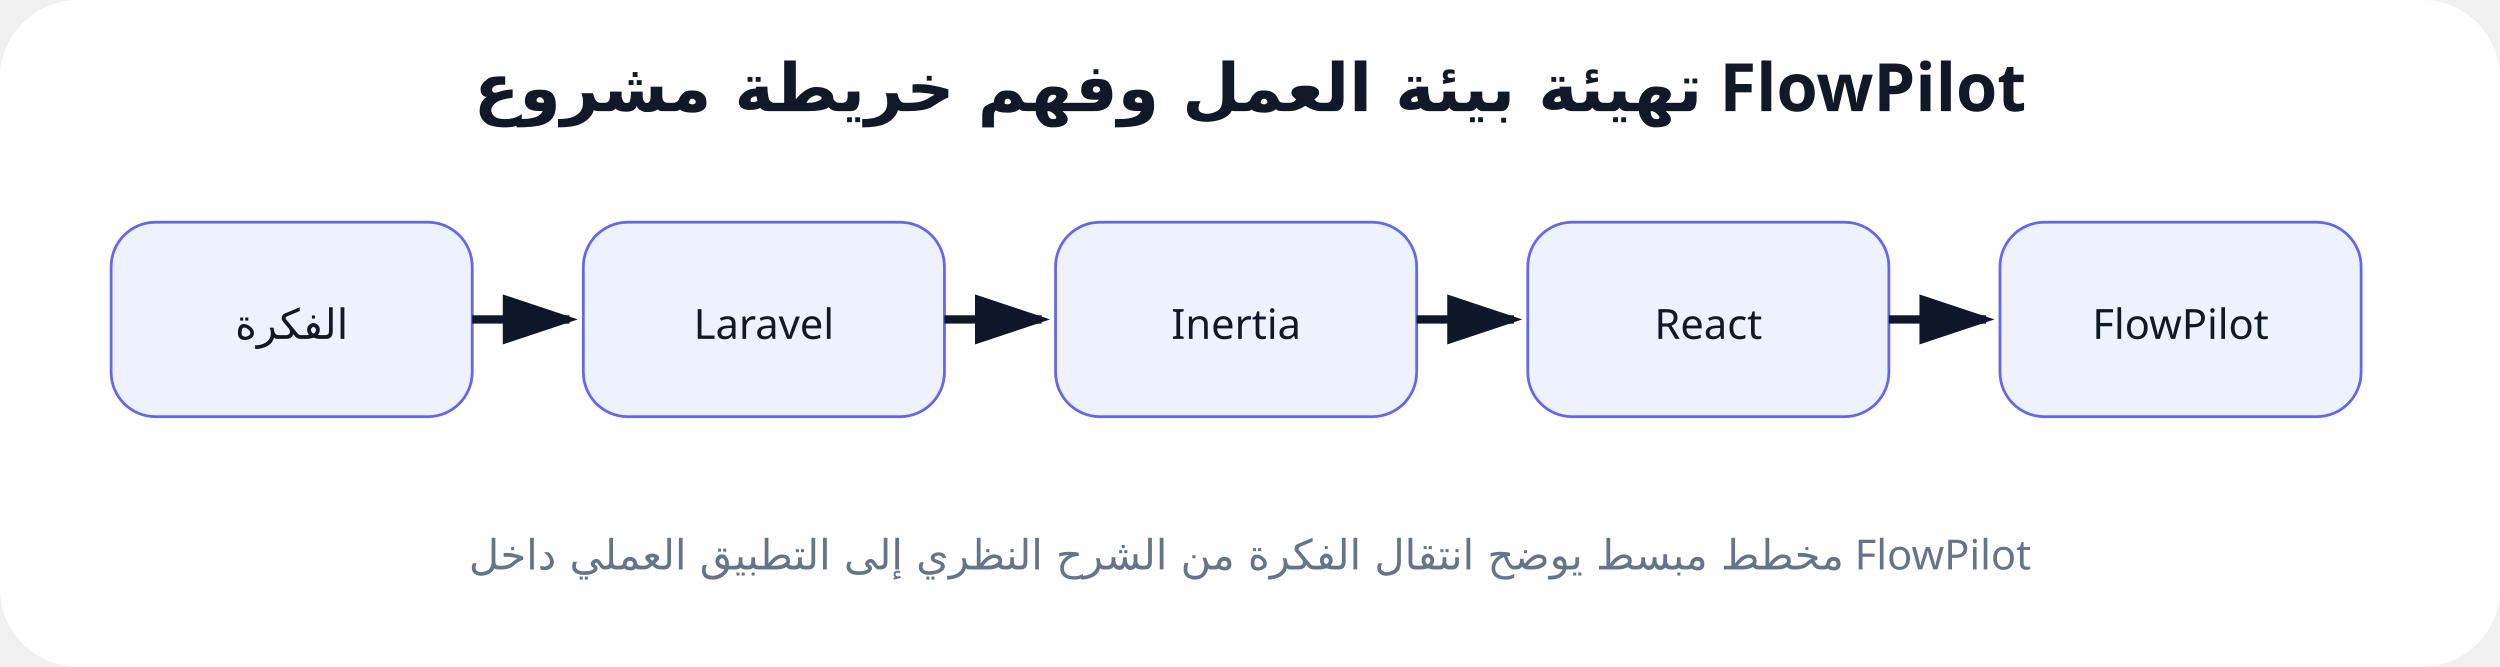
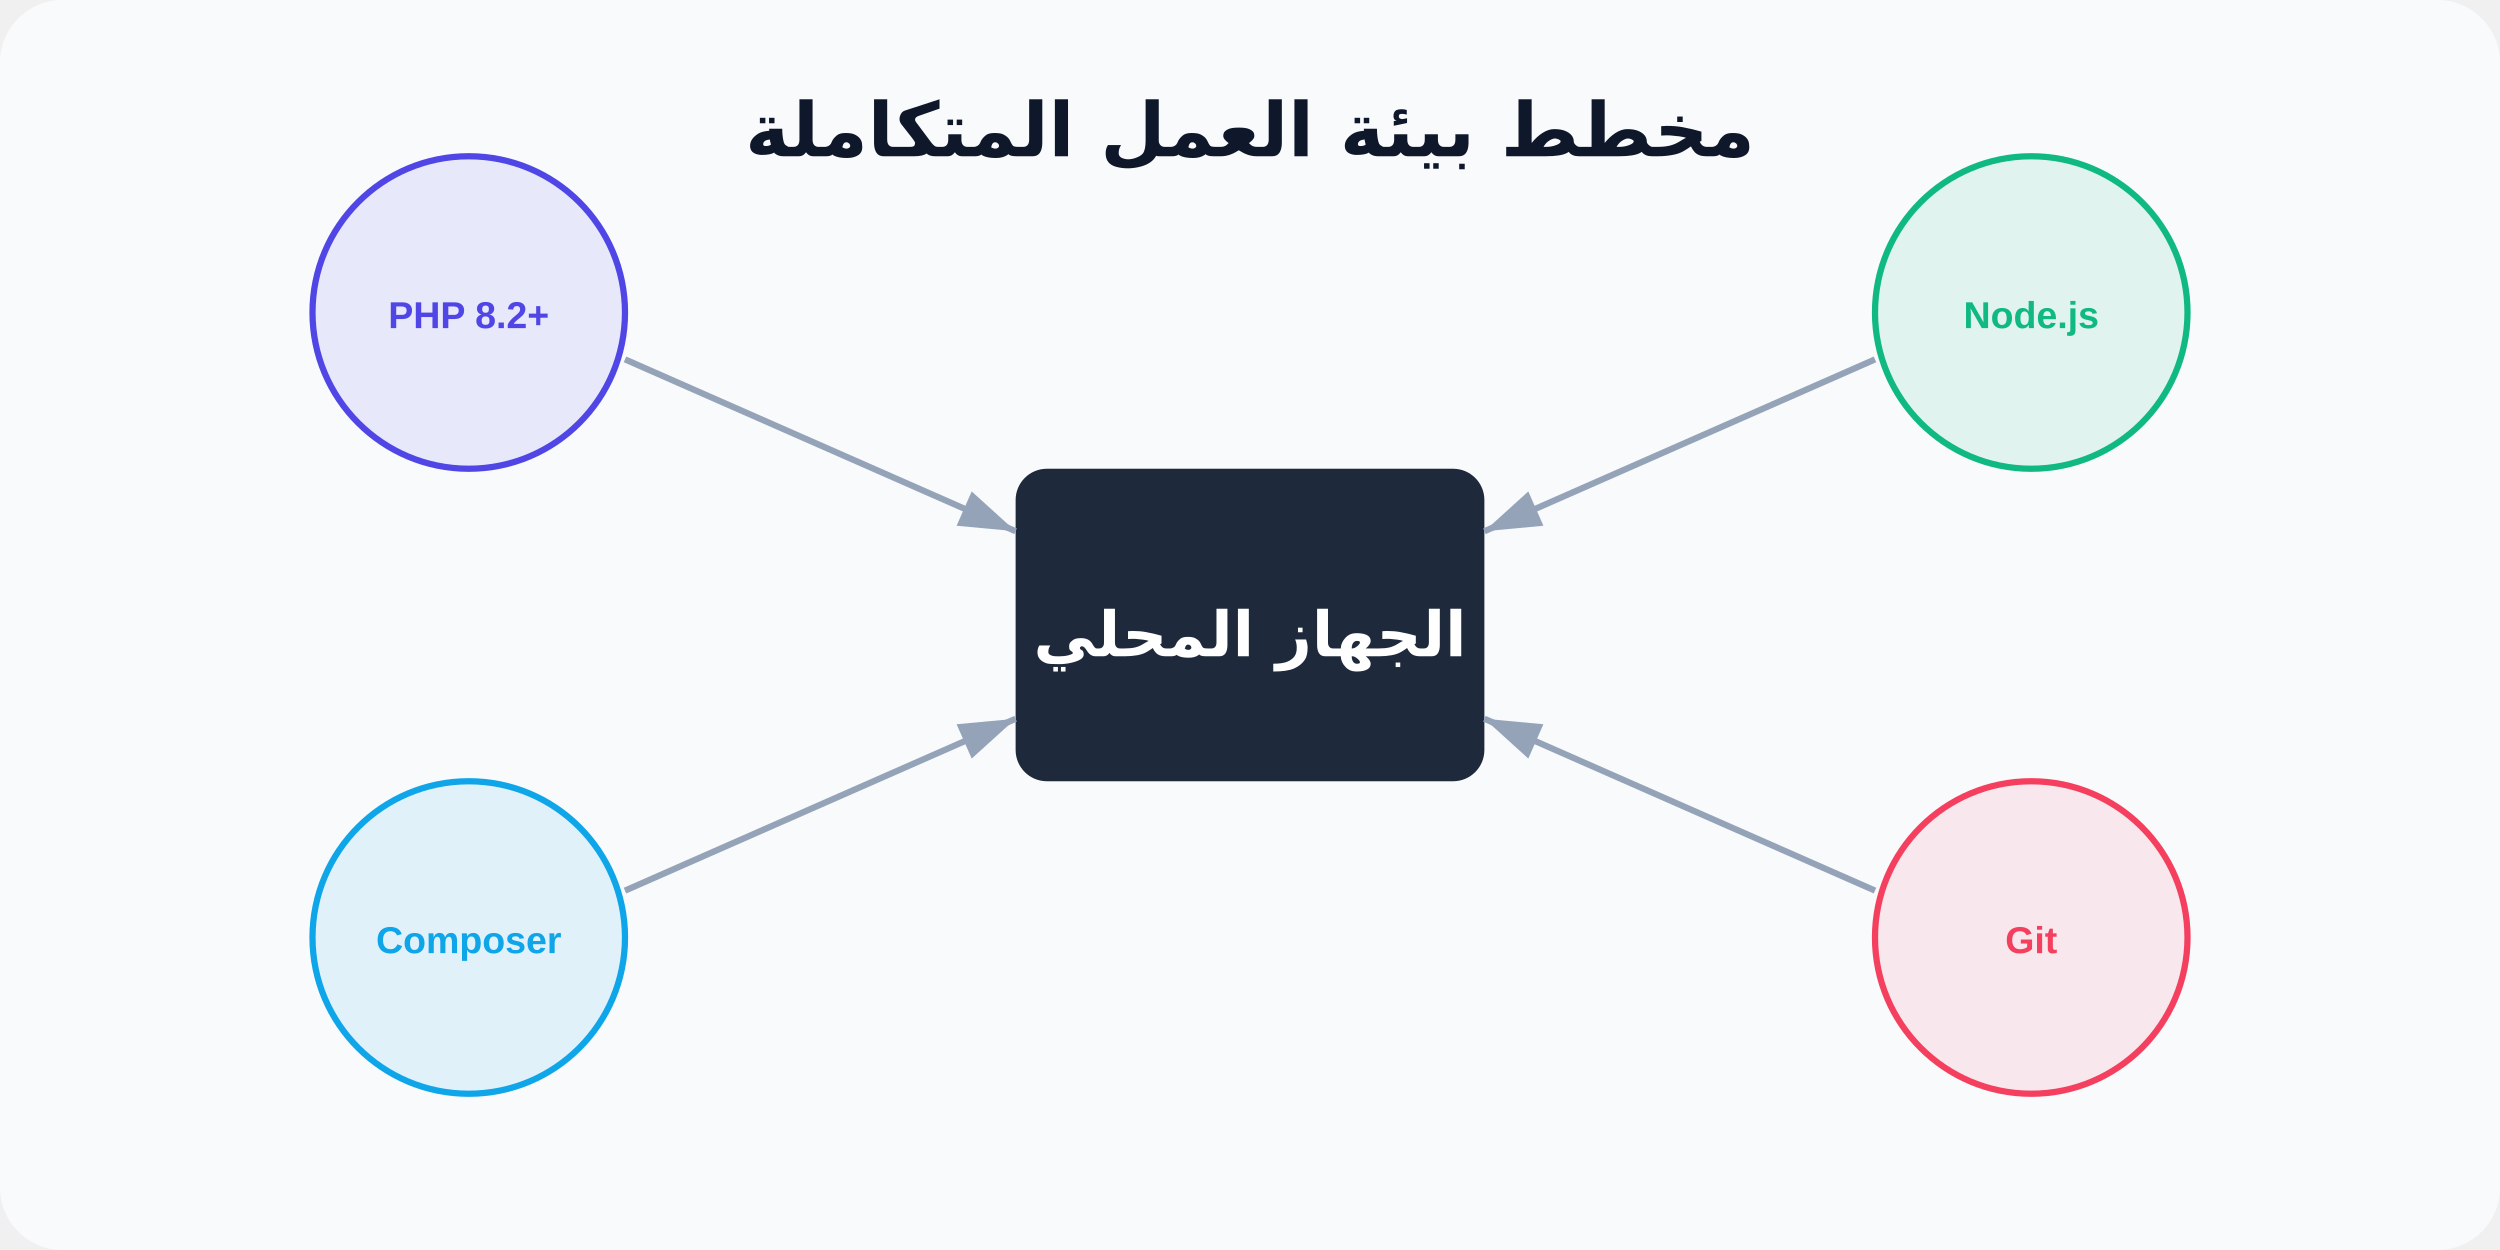
- <svg xmlns="http://www.w3.org/2000/svg" width="900" height="240" viewBox="0 0 900 240">
+ <svg xmlns="http://www.w3.org/2000/svg" viewBox="0 0 800 400">
+   <rect width="800" height="400" fill="#f8fafc" rx="20" />
+   <rect x="325" y="150" width="150" height="100" rx="10" fill="#1e293b" />
+   <text x="400" y="210" text-anchor="middle" fill="white" font-family="Arial" font-weight="bold" font-size="20">الجهاز المحلي</text>
+   <circle cx="150" cy="100" r="50" fill="#4f46e5" fill-opacity="0.1" stroke="#4f46e5" stroke-width="2" />
+   <text x="150" y="105" text-anchor="middle" fill="#4f46e5" font-family="Arial" font-weight="bold">PHP 8.2+</text>
+   <path d="M 200 115 L 325 170" stroke="#94a3b8" stroke-width="2" marker-end="url(#arrow)" />
+   <circle cx="150" cy="300" r="50" fill="#0ea5e9" fill-opacity="0.1" stroke="#0ea5e9" stroke-width="2" />
+   <text x="150" y="305" text-anchor="middle" fill="#0ea5e9" font-family="Arial" font-weight="bold">Composer</text>
+   <path d="M 200 285 L 325 230" stroke="#94a3b8" stroke-width="2" marker-end="url(#arrow)" />
+   <circle cx="650" cy="100" r="50" fill="#10b981" fill-opacity="0.1" stroke="#10b981" stroke-width="2" />
+   <text x="650" y="105" text-anchor="middle" fill="#10b981" font-family="Arial" font-weight="bold">Node.js</text>
+   <path d="M 600 115 L 475 170" stroke="#94a3b8" stroke-width="2" marker-end="url(#arrow)" />
+   <circle cx="650" cy="300" r="50" fill="#f43f5e" fill-opacity="0.1" stroke="#f43f5e" stroke-width="2" />
+   <text x="650" y="305" text-anchor="middle" fill="#f43f5e" font-family="Arial" font-weight="bold">Git</text>
+   <path d="M 600 285 L 475 230" stroke="#94a3b8" stroke-width="2" marker-end="url(#arrow)" />
  <defs>
-     <marker id="a" markerWidth="10" markerHeight="10" refX="8" refY="3" orient="auto">
-       <path d="M0,0 L0,6 L9,3 z" fill="#0f172a" />
+     <marker id="arrow" markerWidth="10" markerHeight="10" refX="9" refY="3" orient="auto">
+       <path d="M0,0 L0,6 L9,3 z" fill="#94a3b8" />
    </marker>
  </defs>
-   <rect width="900" height="240" rx="28" fill="#ffffff" />
-   <text x="450" y="40" text-anchor="middle" font-size="24" font-weight="700" font-family="Tahoma" fill="#111827">تهيئة بيئة العمل وفهم خريطة مشروع FlowPilot</text>
-   <rect x="40" y="80" width="130" height="70" rx="16" fill="#eef2ff" stroke="#6366f1" />
-   <text x="105" y="122" text-anchor="middle" font-size="15" font-family="Tahoma" fill="#111827">الفكرة</text>
-   <rect x="210" y="80" width="130" height="70" rx="16" fill="#eef2ff" stroke="#6366f1" />
-   <text x="275" y="122" text-anchor="middle" font-size="15" font-family="Tahoma" fill="#111827">Laravel</text>
-   <rect x="380" y="80" width="130" height="70" rx="16" fill="#eef2ff" stroke="#6366f1" />
-   <text x="445" y="122" text-anchor="middle" font-size="15" font-family="Tahoma" fill="#111827">Inertia</text>
-   <rect x="550" y="80" width="130" height="70" rx="16" fill="#eef2ff" stroke="#6366f1" />
-   <text x="615" y="122" text-anchor="middle" font-size="15" font-family="Tahoma" fill="#111827">React</text>
-   <rect x="720" y="80" width="130" height="70" rx="16" fill="#eef2ff" stroke="#6366f1" />
-   <text x="785" y="122" text-anchor="middle" font-size="15" font-family="Tahoma" fill="#111827">FlowPilot</text>
-   <path d="M 170 115 L 205 115" stroke="#0f172a" stroke-width="3" marker-end="url(#a)" />
-   <path d="M 340 115 L 375 115" stroke="#0f172a" stroke-width="3" marker-end="url(#a)" />
-   <path d="M 510 115 L 545 115" stroke="#0f172a" stroke-width="3" marker-end="url(#a)" />
-   <path d="M 680 115 L 715 115" stroke="#0f172a" stroke-width="3" marker-end="url(#a)" />
-   <text x="450" y="205" text-anchor="middle" font-size="15" font-family="Tahoma" fill="#64748b">مخطط مبسط يوضح انتقال الفكرة من الشرح النظري إلى التطبيق العملي داخل FlowPilot</text>
+   <text x="400" y="50" text-anchor="middle" font-family="Arial" font-weight="bold" font-size="24" fill="#0f172a">مخطط بيئة العمل المتكاملة</text>
</svg>
